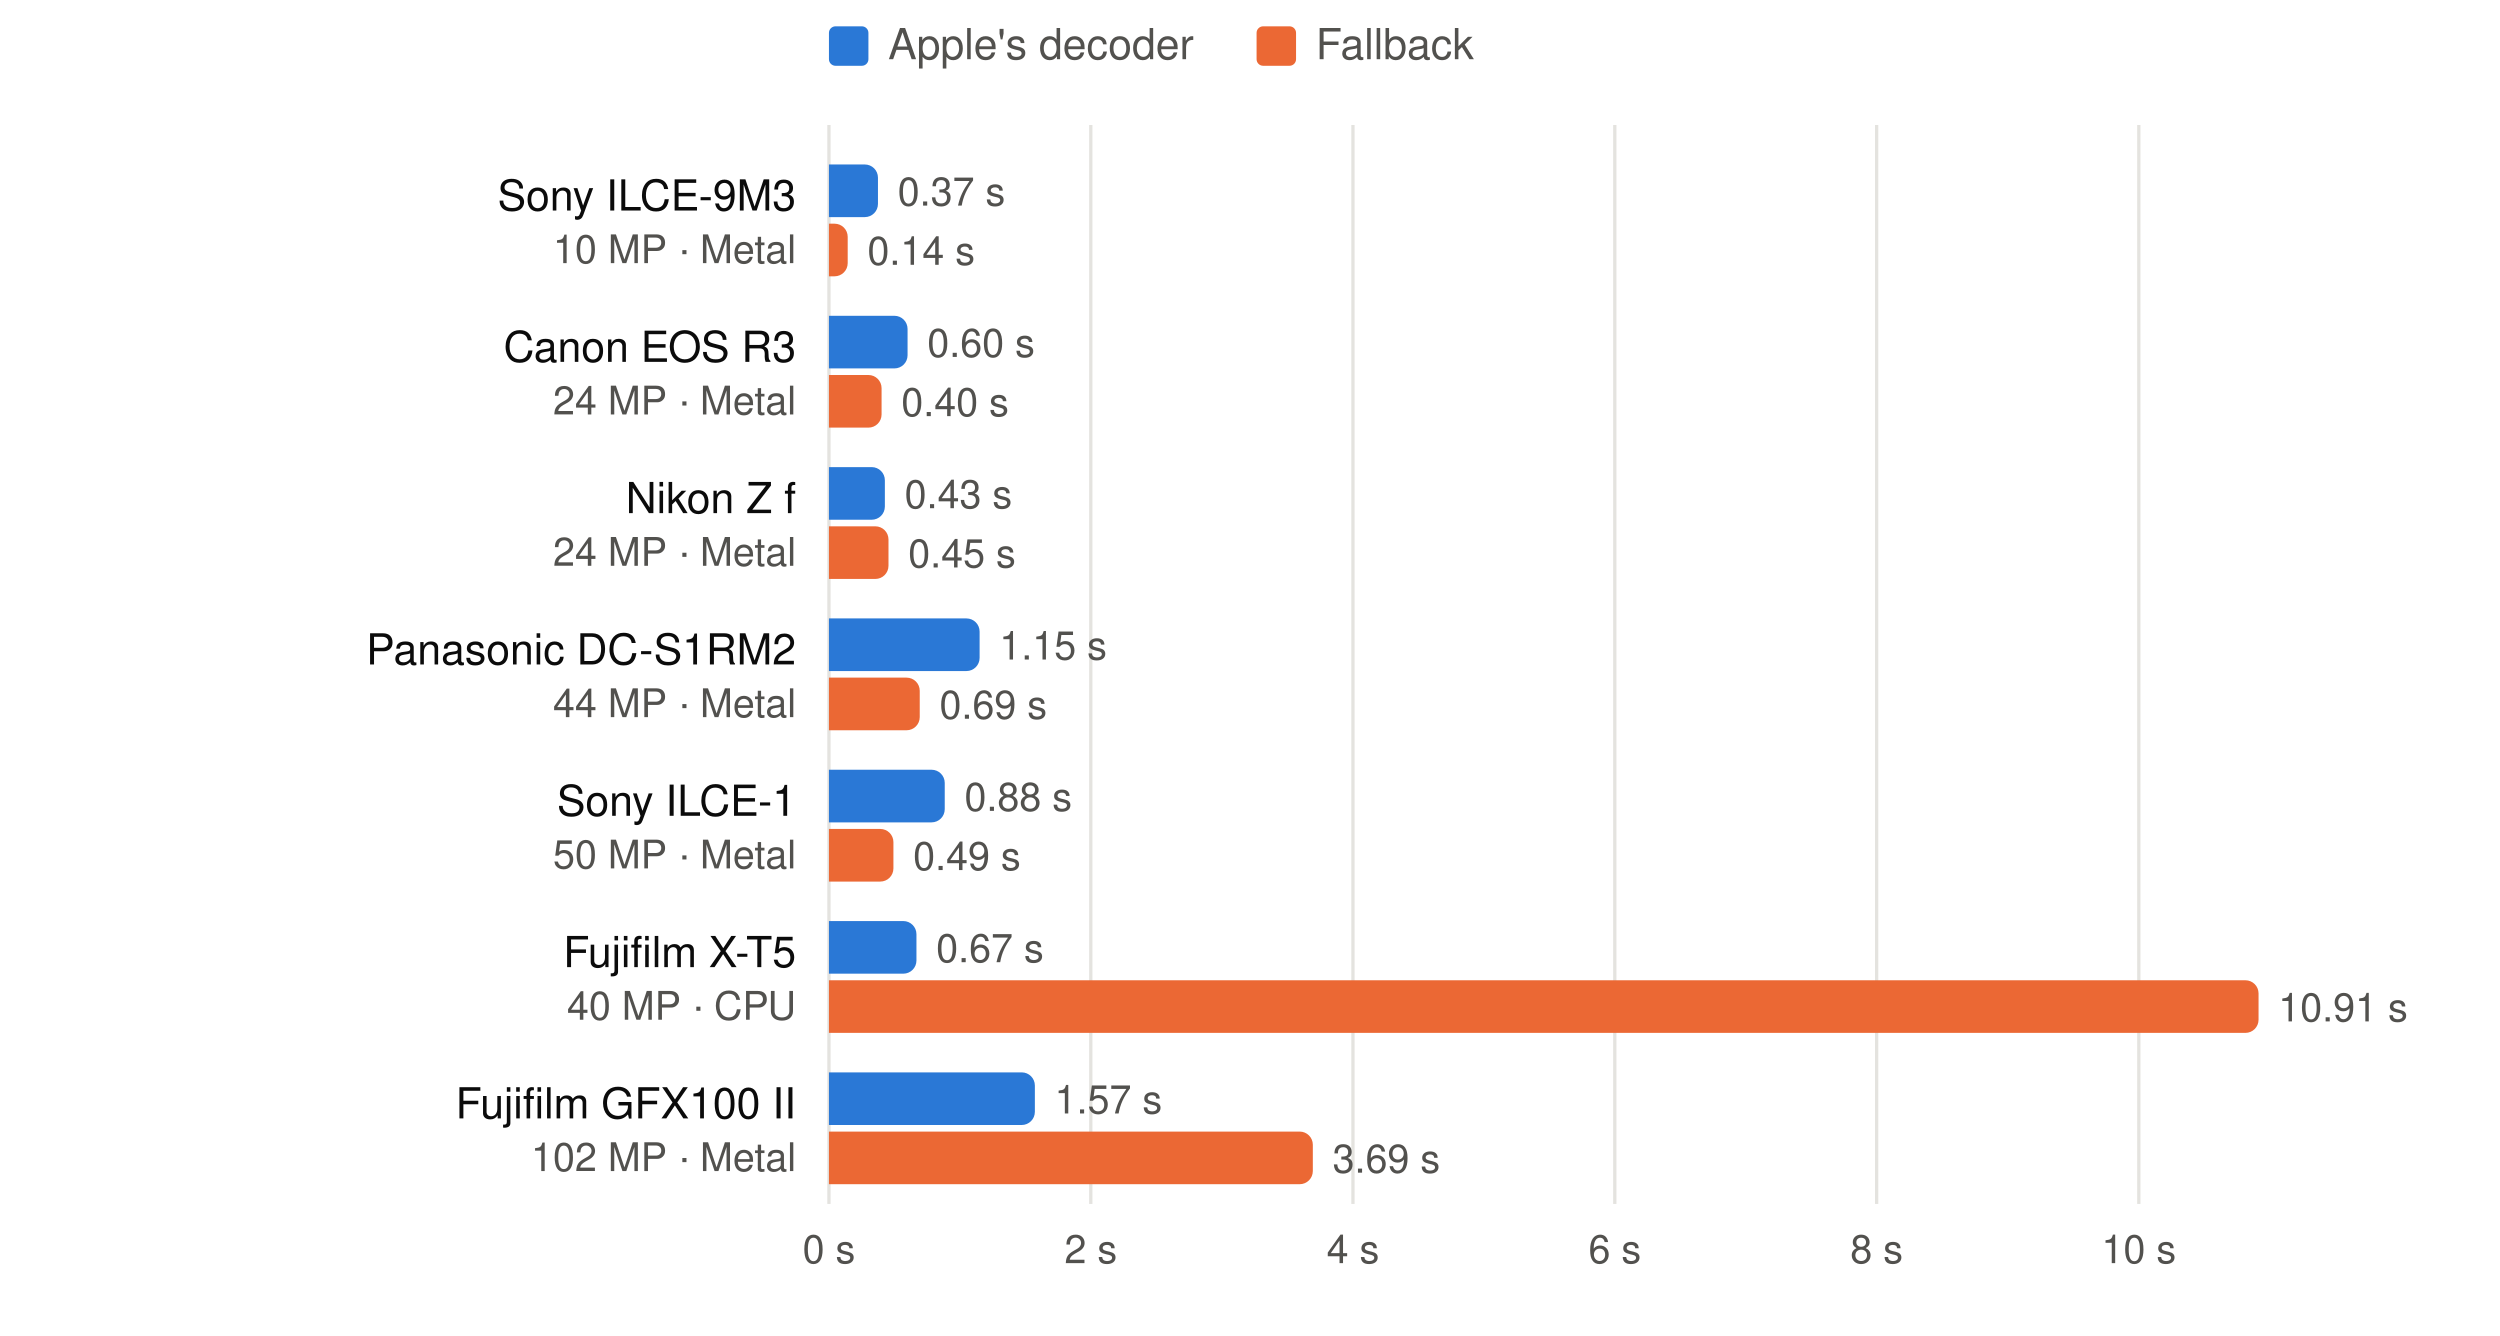
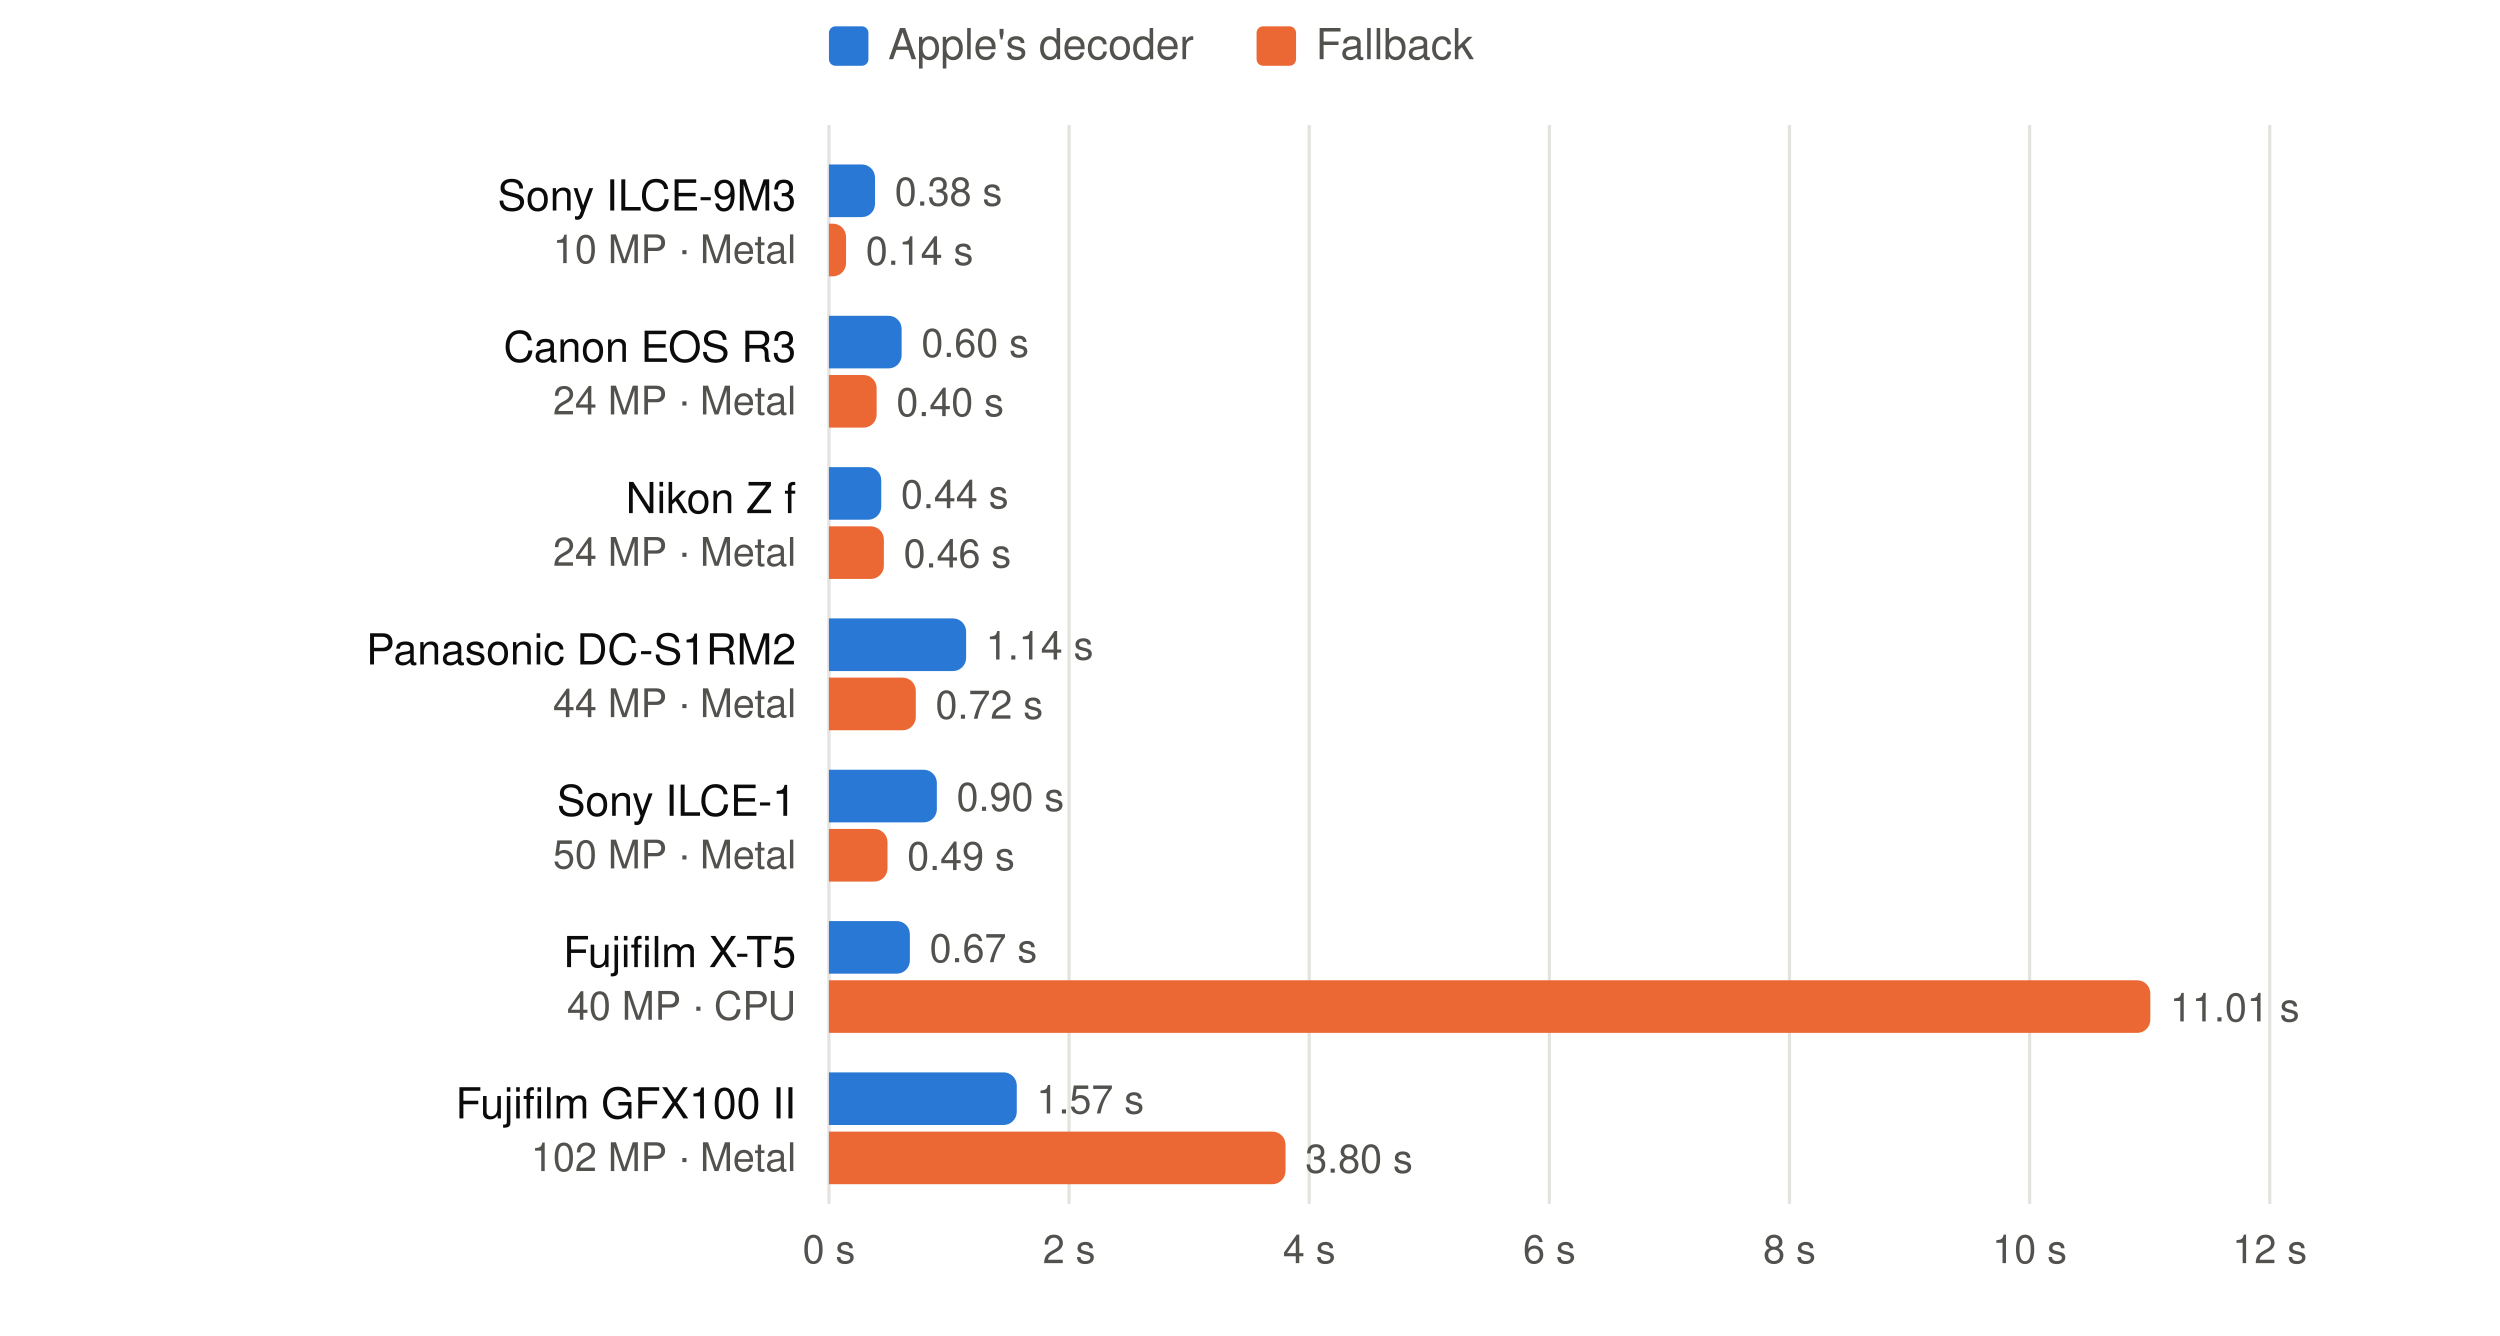
<svg xmlns="http://www.w3.org/2000/svg" viewBox="0 0 760 406" width="760" height="406" role="img" aria-label="Seconds from file to full-resolution image, per decoder" font-family="-apple-system, BlinkMacSystemFont, 'Segoe UI', Helvetica, Arial, sans-serif" font-size="13">
  <rect x="252" y="8" width="12" height="12" rx="2" fill="#2a78d6" />
  <text x="270.0" y="18.0" text-anchor="start" fill="#52514e" font-weight="400" font-size="13">Apple's decoder</text>
  <rect x="382.0" y="8" width="12" height="12" rx="2" fill="#eb6834" />
  <text x="400.0" y="18.0" text-anchor="start" fill="#52514e" font-weight="400" font-size="13">Fallback</text>
  <line x1="252.0" y1="38.0" x2="252.0" y2="366.0" stroke="#e4e3df" stroke-width="1" />
  <text x="252.0" y="384.0" text-anchor="middle" fill="#52514e" font-weight="400" font-size="12">0 s</text>
-   <line x1="331.6" y1="38.0" x2="331.6" y2="366.0" stroke="#e4e3df" stroke-width="1" />
-   <text x="331.6" y="384.0" text-anchor="middle" fill="#52514e" font-weight="400" font-size="12">2 s</text>
-   <line x1="411.3" y1="38.0" x2="411.3" y2="366.0" stroke="#e4e3df" stroke-width="1" />
-   <text x="411.3" y="384.0" text-anchor="middle" fill="#52514e" font-weight="400" font-size="12">4 s</text>
-   <line x1="490.9" y1="38.0" x2="490.9" y2="366.0" stroke="#e4e3df" stroke-width="1" />
-   <text x="490.9" y="384.0" text-anchor="middle" fill="#52514e" font-weight="400" font-size="12">6 s</text>
-   <line x1="570.5" y1="38.0" x2="570.5" y2="366.0" stroke="#e4e3df" stroke-width="1" />
-   <text x="570.5" y="384.0" text-anchor="middle" fill="#52514e" font-weight="400" font-size="12">8 s</text>
-   <line x1="650.2" y1="38.0" x2="650.2" y2="366.0" stroke="#e4e3df" stroke-width="1" />
-   <text x="650.2" y="384.0" text-anchor="middle" fill="#52514e" font-weight="400" font-size="12">10 s</text>
+   <line x1="325.0" y1="38.0" x2="325.0" y2="366.0" stroke="#e4e3df" stroke-width="1" />
+   <text x="325.0" y="384.0" text-anchor="middle" fill="#52514e" font-weight="400" font-size="12">2 s</text>
+   <line x1="398.0" y1="38.0" x2="398.0" y2="366.0" stroke="#e4e3df" stroke-width="1" />
+   <text x="398.0" y="384.0" text-anchor="middle" fill="#52514e" font-weight="400" font-size="12">4 s</text>
+   <line x1="471.0" y1="38.0" x2="471.0" y2="366.0" stroke="#e4e3df" stroke-width="1" />
+   <text x="471.0" y="384.0" text-anchor="middle" fill="#52514e" font-weight="400" font-size="12">6 s</text>
+   <line x1="544.0" y1="38.0" x2="544.0" y2="366.0" stroke="#e4e3df" stroke-width="1" />
+   <text x="544.0" y="384.0" text-anchor="middle" fill="#52514e" font-weight="400" font-size="12">8 s</text>
+   <line x1="617.0" y1="38.0" x2="617.0" y2="366.0" stroke="#e4e3df" stroke-width="1" />
+   <text x="617.0" y="384.0" text-anchor="middle" fill="#52514e" font-weight="400" font-size="12">10 s</text>
+   <line x1="690.0" y1="38.0" x2="690.0" y2="366.0" stroke="#e4e3df" stroke-width="1" />
+   <text x="690.0" y="384.0" text-anchor="middle" fill="#52514e" font-weight="400" font-size="12">12 s</text>
  <text x="242.0" y="64.0" text-anchor="end" fill="#0b0b0b" font-weight="400" font-size="13">Sony ILCE-9M3</text>
  <text x="242.0" y="80.0" text-anchor="end" fill="#52514e" font-weight="400" font-size="12">10 MP · Metal</text>
-   <path d="M252.0,50.0 h10.9 a4,4 0 0 1 4,4 v8.0 a4,4 0 0 1 -4,4 h-10.9 z" fill="#2a78d6" fill-opacity="1.0" />
-   <text x="272.9" y="62.5" text-anchor="start" fill="#52514e" font-weight="400" font-size="12">0.37 s</text>
-   <path d="M252.0,68.0 h1.7 a4,4 0 0 1 4,4 v8.0 a4,4 0 0 1 -4,4 h-1.7 z" fill="#eb6834" fill-opacity="1.0" />
-   <text x="263.7" y="80.5" text-anchor="start" fill="#52514e" font-weight="400" font-size="12">0.14 s</text>
+   <path d="M252.0,50.0 h10.0 a4,4 0 0 1 4,4 v8.0 a4,4 0 0 1 -4,4 h-10.0 z" fill="#2a78d6" fill-opacity="1.0" />
+   <text x="272.0" y="62.5" text-anchor="start" fill="#52514e" font-weight="400" font-size="12">0.38 s</text>
+   <path d="M252.0,68.0 h1.2 a4,4 0 0 1 4,4 v8.0 a4,4 0 0 1 -4,4 h-1.2 z" fill="#eb6834" fill-opacity="1.0" />
+   <text x="263.2" y="80.5" text-anchor="start" fill="#52514e" font-weight="400" font-size="12">0.14 s</text>
  <text x="242.0" y="110.0" text-anchor="end" fill="#0b0b0b" font-weight="400" font-size="13">Canon EOS R3</text>
  <text x="242.0" y="126.0" text-anchor="end" fill="#52514e" font-weight="400" font-size="12">24 MP · Metal</text>
-   <path d="M252.0,96.0 h19.9 a4,4 0 0 1 4,4 v8.0 a4,4 0 0 1 -4,4 h-19.9 z" fill="#2a78d6" fill-opacity="1.0" />
-   <text x="281.9" y="108.5" text-anchor="start" fill="#52514e" font-weight="400" font-size="12">0.60 s</text>
-   <path d="M252.0,114.0 h12.0 a4,4 0 0 1 4,4 v8.0 a4,4 0 0 1 -4,4 h-12.0 z" fill="#eb6834" fill-opacity="1.0" />
-   <text x="274.0" y="126.5" text-anchor="start" fill="#52514e" font-weight="400" font-size="12">0.40 s</text>
+   <path d="M252.0,96.0 h18.1 a4,4 0 0 1 4,4 v8.0 a4,4 0 0 1 -4,4 h-18.1 z" fill="#2a78d6" fill-opacity="1.0" />
+   <text x="280.1" y="108.5" text-anchor="start" fill="#52514e" font-weight="400" font-size="12">0.60 s</text>
+   <path d="M252.0,114.0 h10.5 a4,4 0 0 1 4,4 v8.0 a4,4 0 0 1 -4,4 h-10.5 z" fill="#eb6834" fill-opacity="1.0" />
+   <text x="272.5" y="126.5" text-anchor="start" fill="#52514e" font-weight="400" font-size="12">0.40 s</text>
  <text x="242.0" y="156.0" text-anchor="end" fill="#0b0b0b" font-weight="400" font-size="13">Nikon Z f</text>
  <text x="242.0" y="172.0" text-anchor="end" fill="#52514e" font-weight="400" font-size="12">24 MP · Metal</text>
-   <path d="M252.0,142.0 h13.0 a4,4 0 0 1 4,4 v8.0 a4,4 0 0 1 -4,4 h-13.0 z" fill="#2a78d6" fill-opacity="1.0" />
-   <text x="275.0" y="154.5" text-anchor="start" fill="#52514e" font-weight="400" font-size="12">0.43 s</text>
-   <path d="M252.0,160.0 h14.1 a4,4 0 0 1 4,4 v8.0 a4,4 0 0 1 -4,4 h-14.1 z" fill="#eb6834" fill-opacity="1.0" />
-   <text x="276.1" y="172.5" text-anchor="start" fill="#52514e" font-weight="400" font-size="12">0.45 s</text>
+   <path d="M252.0,142.0 h11.9 a4,4 0 0 1 4,4 v8.0 a4,4 0 0 1 -4,4 h-11.9 z" fill="#2a78d6" fill-opacity="1.0" />
+   <text x="273.9" y="154.5" text-anchor="start" fill="#52514e" font-weight="400" font-size="12">0.44 s</text>
+   <path d="M252.0,160.0 h12.7 a4,4 0 0 1 4,4 v8.0 a4,4 0 0 1 -4,4 h-12.7 z" fill="#eb6834" fill-opacity="1.0" />
+   <text x="274.7" y="172.5" text-anchor="start" fill="#52514e" font-weight="400" font-size="12">0.46 s</text>
  <text x="242.0" y="202.0" text-anchor="end" fill="#0b0b0b" font-weight="400" font-size="13">Panasonic DC-S1RM2</text>
  <text x="242.0" y="218.0" text-anchor="end" fill="#52514e" font-weight="400" font-size="12">44 MP · Metal</text>
-   <path d="M252.0,188.0 h41.8 a4,4 0 0 1 4,4 v8.0 a4,4 0 0 1 -4,4 h-41.8 z" fill="#2a78d6" fill-opacity="1.0" />
-   <text x="303.8" y="200.5" text-anchor="start" fill="#52514e" font-weight="400" font-size="12">1.15 s</text>
-   <path d="M252.0,206.0 h23.6 a4,4 0 0 1 4,4 v8.0 a4,4 0 0 1 -4,4 h-23.6 z" fill="#eb6834" fill-opacity="1.0" />
-   <text x="285.6" y="218.5" text-anchor="start" fill="#52514e" font-weight="400" font-size="12">0.69 s</text>
+   <path d="M252.0,188.0 h37.7 a4,4 0 0 1 4,4 v8.0 a4,4 0 0 1 -4,4 h-37.7 z" fill="#2a78d6" fill-opacity="1.0" />
+   <text x="299.7" y="200.5" text-anchor="start" fill="#52514e" font-weight="400" font-size="12">1.14 s</text>
+   <path d="M252.0,206.0 h22.4 a4,4 0 0 1 4,4 v8.0 a4,4 0 0 1 -4,4 h-22.4 z" fill="#eb6834" fill-opacity="1.0" />
+   <text x="284.4" y="218.5" text-anchor="start" fill="#52514e" font-weight="400" font-size="12">0.72 s</text>
  <text x="242.0" y="248.0" text-anchor="end" fill="#0b0b0b" font-weight="400" font-size="13">Sony ILCE-1</text>
  <text x="242.0" y="264.0" text-anchor="end" fill="#52514e" font-weight="400" font-size="12">50 MP · Metal</text>
-   <path d="M252.0,234.0 h31.2 a4,4 0 0 1 4,4 v8.0 a4,4 0 0 1 -4,4 h-31.2 z" fill="#2a78d6" fill-opacity="1.0" />
-   <text x="293.2" y="246.5" text-anchor="start" fill="#52514e" font-weight="400" font-size="12">0.88 s</text>
-   <path d="M252.0,252.0 h15.6 a4,4 0 0 1 4,4 v8.0 a4,4 0 0 1 -4,4 h-15.6 z" fill="#eb6834" fill-opacity="1.0" />
-   <text x="277.6" y="264.5" text-anchor="start" fill="#52514e" font-weight="400" font-size="12">0.49 s</text>
+   <path d="M252.0,234.0 h28.8 a4,4 0 0 1 4,4 v8.0 a4,4 0 0 1 -4,4 h-28.8 z" fill="#2a78d6" fill-opacity="1.0" />
+   <text x="290.8" y="246.5" text-anchor="start" fill="#52514e" font-weight="400" font-size="12">0.90 s</text>
+   <path d="M252.0,252.0 h13.8 a4,4 0 0 1 4,4 v8.0 a4,4 0 0 1 -4,4 h-13.8 z" fill="#eb6834" fill-opacity="1.0" />
+   <text x="275.8" y="264.5" text-anchor="start" fill="#52514e" font-weight="400" font-size="12">0.49 s</text>
  <text x="242.0" y="294.0" text-anchor="end" fill="#0b0b0b" font-weight="400" font-size="13">Fujifilm X-T5</text>
  <text x="242.0" y="310.0" text-anchor="end" fill="#52514e" font-weight="400" font-size="12">40 MP · CPU</text>
-   <path d="M252.0,280.0 h22.6 a4,4 0 0 1 4,4 v8.0 a4,4 0 0 1 -4,4 h-22.6 z" fill="#2a78d6" fill-opacity="1.0" />
-   <text x="284.6" y="292.5" text-anchor="start" fill="#52514e" font-weight="400" font-size="12">0.67 s</text>
-   <path d="M252.0,298.0 h430.6 a4,4 0 0 1 4,4 v8.0 a4,4 0 0 1 -4,4 h-430.6 z" fill="#eb6834" fill-opacity="1.0" />
-   <text x="692.6" y="310.5" text-anchor="start" fill="#52514e" font-weight="400" font-size="12">10.91 s</text>
+   <path d="M252.0,280.0 h20.6 a4,4 0 0 1 4,4 v8.0 a4,4 0 0 1 -4,4 h-20.6 z" fill="#2a78d6" fill-opacity="1.0" />
+   <text x="282.6" y="292.5" text-anchor="start" fill="#52514e" font-weight="400" font-size="12">0.67 s</text>
+   <path d="M252.0,298.0 h397.7 a4,4 0 0 1 4,4 v8.0 a4,4 0 0 1 -4,4 h-397.7 z" fill="#eb6834" fill-opacity="1.0" />
+   <text x="659.7" y="310.5" text-anchor="start" fill="#52514e" font-weight="400" font-size="12">11.01 s</text>
  <text x="242.0" y="340.0" text-anchor="end" fill="#0b0b0b" font-weight="400" font-size="13">Fujifilm GFX100 II</text>
  <text x="242.0" y="356.0" text-anchor="end" fill="#52514e" font-weight="400" font-size="12">102 MP · Metal</text>
-   <path d="M252.0,326.0 h58.6 a4,4 0 0 1 4,4 v8.0 a4,4 0 0 1 -4,4 h-58.6 z" fill="#2a78d6" fill-opacity="1.0" />
-   <text x="320.6" y="338.5" text-anchor="start" fill="#52514e" font-weight="400" font-size="12">1.57 s</text>
-   <path d="M252.0,344.0 h143.1 a4,4 0 0 1 4,4 v8.0 a4,4 0 0 1 -4,4 h-143.1 z" fill="#eb6834" fill-opacity="1.0" />
-   <text x="405.1" y="356.5" text-anchor="start" fill="#52514e" font-weight="400" font-size="12">3.69 s</text>
+   <path d="M252.0,326.0 h53.1 a4,4 0 0 1 4,4 v8.0 a4,4 0 0 1 -4,4 h-53.1 z" fill="#2a78d6" fill-opacity="1.0" />
+   <text x="315.1" y="338.5" text-anchor="start" fill="#52514e" font-weight="400" font-size="12">1.57 s</text>
+   <path d="M252.0,344.0 h134.8 a4,4 0 0 1 4,4 v8.0 a4,4 0 0 1 -4,4 h-134.8 z" fill="#eb6834" fill-opacity="1.0" />
+   <text x="396.8" y="356.5" text-anchor="start" fill="#52514e" font-weight="400" font-size="12">3.80 s</text>
</svg>
